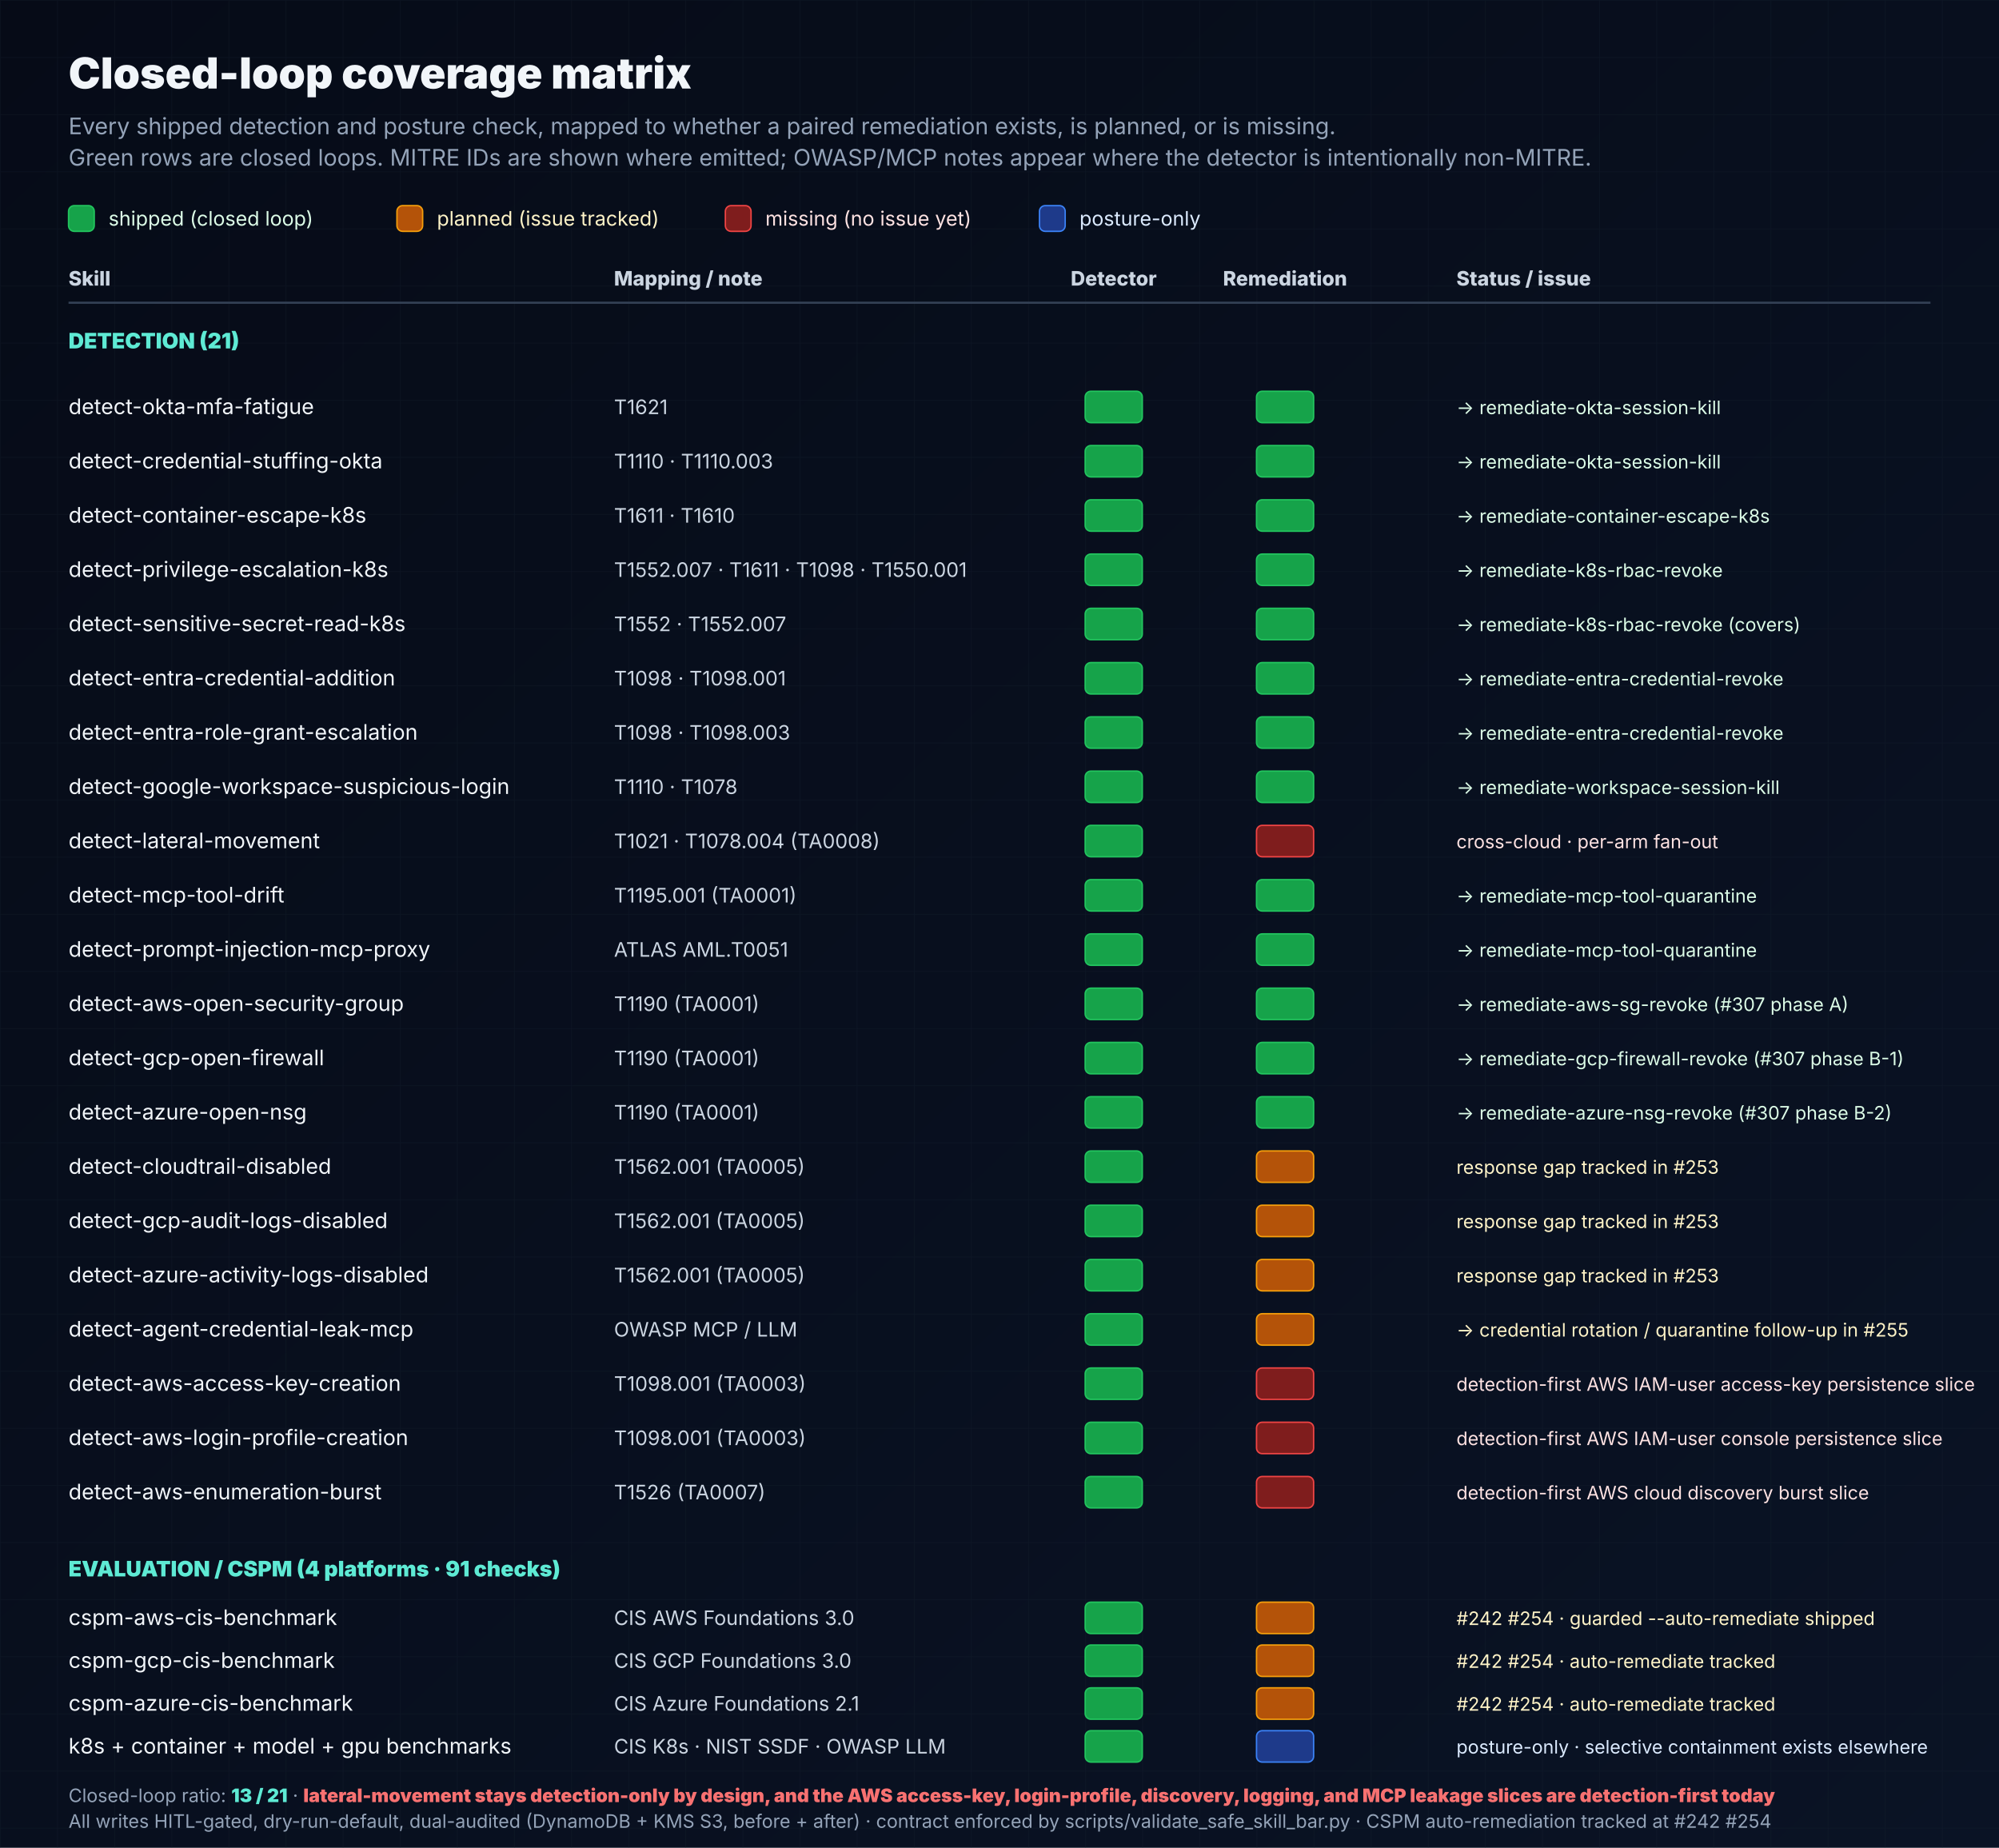
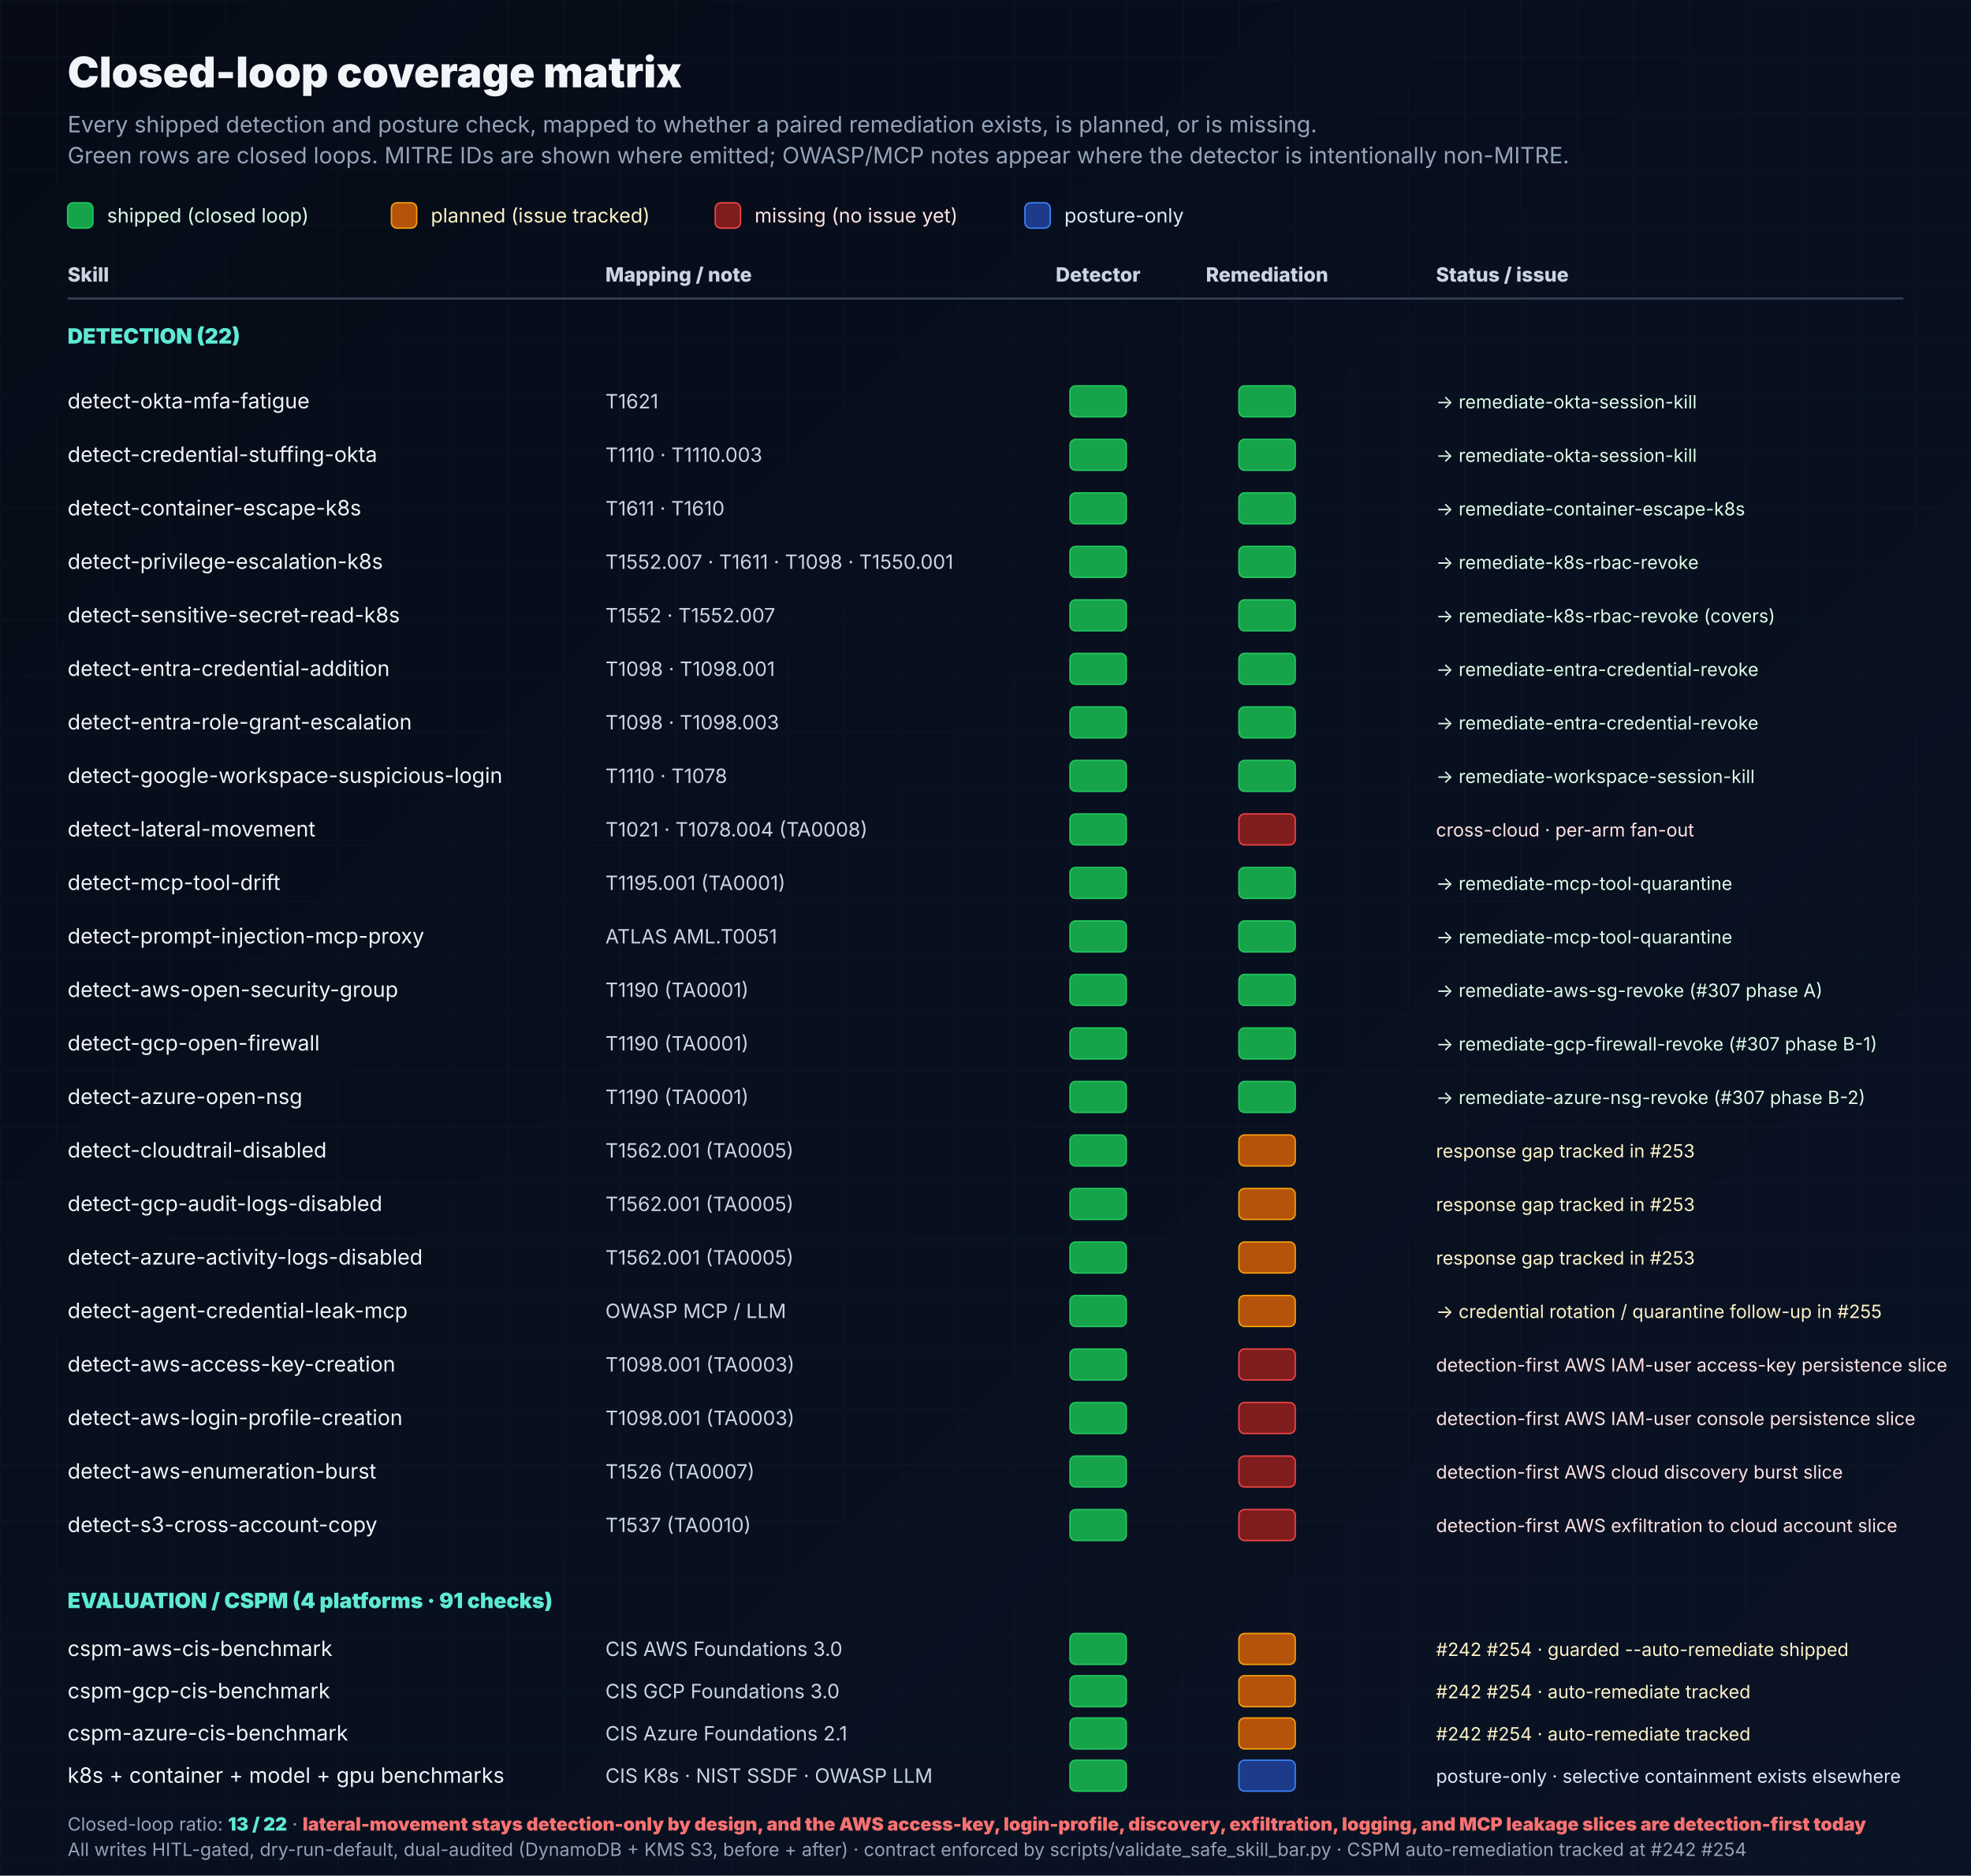
- <svg xmlns="http://www.w3.org/2000/svg" width="1400" height="1294" viewBox="0 0 1400 1294" role="img" aria-labelledby="cm-title cm-desc">
+ <svg xmlns="http://www.w3.org/2000/svg" width="1400" height="1332" viewBox="0 0 1400 1332" role="img" aria-labelledby="cm-title cm-desc">
  <defs>
    <linearGradient id="bg2" x1="0" y1="0" x2="1" y2="1">
      <stop offset="0%" stop-color="#060b17" />
      <stop offset="100%" stop-color="#0a1325" />
    </linearGradient>
    <pattern id="grid2" x="0" y="0" width="40" height="40" patternUnits="userSpaceOnUse">
      <path d="M40 0H0V40" fill="none" stroke="#1e293b" stroke-opacity="0.25" stroke-width="1" />
    </pattern>
  </defs>
-   <rect width="1400" height="1294" fill="url(#bg2)" />
-   <rect width="1400" height="1294" fill="url(#grid2)" />
+   <rect width="1400" height="1332" fill="url(#bg2)" />
+   <rect width="1400" height="1332" fill="url(#grid2)" />
  <text x="48" y="62" fill="#f1f5f9" font-family="Inter, system-ui, sans-serif" font-size="30" font-weight="900">Closed-loop coverage matrix</text>
  <text x="48" y="94" fill="#94a3b8" font-family="Inter, system-ui, sans-serif" font-size="16">Every shipped detection and posture check, mapped to whether a paired remediation exists, is planned, or is missing.</text>
  <text x="48" y="116" fill="#94a3b8" font-family="Inter, system-ui, sans-serif" font-size="16">Green rows are closed loops. MITRE IDs are shown where emitted; OWASP/MCP notes appear where the detector is intentionally non-MITRE.</text>
  <g transform="translate(48,144)" font-family="Inter, system-ui, sans-serif" font-size="14">
    <g>
      <rect x="0" y="0" width="18" height="18" rx="4" fill="#16a34a" stroke="#22c55e" />
      <text x="28" y="14" fill="#dcfce7">shipped (closed loop)</text>
    </g>
    <g transform="translate(230,0)">
      <rect x="0" y="0" width="18" height="18" rx="4" fill="#b45309" stroke="#f59e0b" />
      <text x="28" y="14" fill="#fef3c7">planned (issue tracked)</text>
    </g>
    <g transform="translate(460,0)">
      <rect x="0" y="0" width="18" height="18" rx="4" fill="#7f1d1d" stroke="#ef4444" />
      <text x="28" y="14" fill="#fee2e2">missing (no issue yet)</text>
    </g>
    <g transform="translate(680,0)">
      <rect x="0" y="0" width="18" height="18" rx="4" fill="#1e3a8a" stroke="#3b82f6" />
      <text x="28" y="14" fill="#dbeafe">posture-only</text>
    </g>
  </g>
  <g font-family="Inter, system-ui, sans-serif" font-size="14" font-weight="800" fill="#cbd5e1">
    <text x="48" y="200">Skill</text>
    <text x="430" y="200">Mapping / note</text>
    <text x="780" y="200" text-anchor="middle">Detector</text>
    <text x="900" y="200" text-anchor="middle">Remediation</text>
    <text x="1020" y="200">Status / issue</text>
  </g>
  <line x1="48" y1="212" x2="1352" y2="212" stroke="#334155" stroke-width="1.5" />
-   <text x="48" y="244" fill="#5eead4" font-family="Inter, system-ui, sans-serif" font-size="15" font-weight="900">DETECTION (21)</text>
+   <text x="48" y="244" fill="#5eead4" font-family="Inter, system-ui, sans-serif" font-size="15" font-weight="900">DETECTION (22)</text>
  <g font-family="Inter, system-ui, sans-serif">
    <text x="48" y="290" fill="#f1f5f9" font-size="15">detect-okta-mfa-fatigue</text>
    <text x="430" y="290" fill="#cbd5e1" font-size="14">T1621</text>
    <rect x="760" y="274" width="40" height="22" rx="4" fill="#16a34a" stroke="#22c55e" />
    <rect x="880" y="274" width="40" height="22" rx="4" fill="#16a34a" stroke="#22c55e" />
    <text x="1020" y="290" fill="#dcfce7" font-size="13">→ remediate-okta-session-kill</text>
  </g>
  <g font-family="Inter, system-ui, sans-serif">
    <text x="48" y="328" fill="#f1f5f9" font-size="15">detect-credential-stuffing-okta</text>
    <text x="430" y="328" fill="#cbd5e1" font-size="14">T1110 · T1110.003</text>
    <rect x="760" y="312" width="40" height="22" rx="4" fill="#16a34a" stroke="#22c55e" />
    <rect x="880" y="312" width="40" height="22" rx="4" fill="#16a34a" stroke="#22c55e" />
    <text x="1020" y="328" fill="#dcfce7" font-size="13">→ remediate-okta-session-kill</text>
  </g>
  <g font-family="Inter, system-ui, sans-serif">
    <text x="48" y="366" fill="#f1f5f9" font-size="15">detect-container-escape-k8s</text>
    <text x="430" y="366" fill="#cbd5e1" font-size="14">T1611 · T1610</text>
    <rect x="760" y="350" width="40" height="22" rx="4" fill="#16a34a" stroke="#22c55e" />
    <rect x="880" y="350" width="40" height="22" rx="4" fill="#16a34a" stroke="#22c55e" />
    <text x="1020" y="366" fill="#dcfce7" font-size="13">→ remediate-container-escape-k8s</text>
  </g>
  <g font-family="Inter, system-ui, sans-serif">
    <text x="48" y="404" fill="#f1f5f9" font-size="15">detect-privilege-escalation-k8s</text>
    <text x="430" y="404" fill="#cbd5e1" font-size="14">T1552.007 · T1611 · T1098 · T1550.001</text>
    <rect x="760" y="388" width="40" height="22" rx="4" fill="#16a34a" stroke="#22c55e" />
    <rect x="880" y="388" width="40" height="22" rx="4" fill="#16a34a" stroke="#22c55e" />
    <text x="1020" y="404" fill="#dcfce7" font-size="13">→ remediate-k8s-rbac-revoke</text>
  </g>
  <g font-family="Inter, system-ui, sans-serif">
    <text x="48" y="442" fill="#f1f5f9" font-size="15">detect-sensitive-secret-read-k8s</text>
    <text x="430" y="442" fill="#cbd5e1" font-size="14">T1552 · T1552.007</text>
    <rect x="760" y="426" width="40" height="22" rx="4" fill="#16a34a" stroke="#22c55e" />
    <rect x="880" y="426" width="40" height="22" rx="4" fill="#16a34a" stroke="#22c55e" />
    <text x="1020" y="442" fill="#dcfce7" font-size="13">→ remediate-k8s-rbac-revoke (covers)</text>
  </g>
  <g font-family="Inter, system-ui, sans-serif">
    <text x="48" y="480" fill="#f1f5f9" font-size="15">detect-entra-credential-addition</text>
    <text x="430" y="480" fill="#cbd5e1" font-size="14">T1098 · T1098.001</text>
    <rect x="760" y="464" width="40" height="22" rx="4" fill="#16a34a" stroke="#22c55e" />
    <rect x="880" y="464" width="40" height="22" rx="4" fill="#16a34a" stroke="#22c55e" />
    <text x="1020" y="480" fill="#dcfce7" font-size="13">→ remediate-entra-credential-revoke</text>
  </g>
  <g font-family="Inter, system-ui, sans-serif">
    <text x="48" y="518" fill="#f1f5f9" font-size="15">detect-entra-role-grant-escalation</text>
    <text x="430" y="518" fill="#cbd5e1" font-size="14">T1098 · T1098.003</text>
    <rect x="760" y="502" width="40" height="22" rx="4" fill="#16a34a" stroke="#22c55e" />
    <rect x="880" y="502" width="40" height="22" rx="4" fill="#16a34a" stroke="#22c55e" />
    <text x="1020" y="518" fill="#dcfce7" font-size="13">→ remediate-entra-credential-revoke</text>
  </g>
  <g font-family="Inter, system-ui, sans-serif">
    <text x="48" y="556" fill="#f1f5f9" font-size="15">detect-google-workspace-suspicious-login</text>
    <text x="430" y="556" fill="#cbd5e1" font-size="14">T1110 · T1078</text>
    <rect x="760" y="540" width="40" height="22" rx="4" fill="#16a34a" stroke="#22c55e" />
    <rect x="880" y="540" width="40" height="22" rx="4" fill="#16a34a" stroke="#22c55e" />
    <text x="1020" y="556" fill="#dcfce7" font-size="13">→ remediate-workspace-session-kill</text>
  </g>
  <g font-family="Inter, system-ui, sans-serif">
    <text x="48" y="594" fill="#f1f5f9" font-size="15">detect-lateral-movement</text>
    <text x="430" y="594" fill="#cbd5e1" font-size="14">T1021 · T1078.004 (TA0008)</text>
    <rect x="760" y="578" width="40" height="22" rx="4" fill="#16a34a" stroke="#22c55e" />
    <rect x="880" y="578" width="40" height="22" rx="4" fill="#7f1d1d" stroke="#ef4444" />
    <text x="1020" y="594" fill="#fee2e2" font-size="13">cross-cloud · per-arm fan-out</text>
  </g>
  <g font-family="Inter, system-ui, sans-serif">
    <text x="48" y="632" fill="#f1f5f9" font-size="15">detect-mcp-tool-drift</text>
    <text x="430" y="632" fill="#cbd5e1" font-size="14">T1195.001 (TA0001)</text>
    <rect x="760" y="616" width="40" height="22" rx="4" fill="#16a34a" stroke="#22c55e" />
    <rect x="880" y="616" width="40" height="22" rx="4" fill="#16a34a" stroke="#22c55e" />
    <text x="1020" y="632" fill="#dcfce7" font-size="13">→ remediate-mcp-tool-quarantine</text>
  </g>
  <g font-family="Inter, system-ui, sans-serif">
    <text x="48" y="670" fill="#f1f5f9" font-size="15">detect-prompt-injection-mcp-proxy</text>
    <text x="430" y="670" fill="#cbd5e1" font-size="14">ATLAS AML.T0051</text>
    <rect x="760" y="654" width="40" height="22" rx="4" fill="#16a34a" stroke="#22c55e" />
    <rect x="880" y="654" width="40" height="22" rx="4" fill="#16a34a" stroke="#22c55e" />
    <text x="1020" y="670" fill="#dcfce7" font-size="13">→ remediate-mcp-tool-quarantine</text>
  </g>
  <g font-family="Inter, system-ui, sans-serif">
    <text x="48" y="708" fill="#f1f5f9" font-size="15">detect-aws-open-security-group</text>
    <text x="430" y="708" fill="#cbd5e1" font-size="14">T1190 (TA0001)</text>
    <rect x="760" y="692" width="40" height="22" rx="4" fill="#16a34a" stroke="#22c55e" />
    <rect x="880" y="692" width="40" height="22" rx="4" fill="#16a34a" stroke="#22c55e" />
    <text x="1020" y="708" fill="#dcfce7" font-size="13">→ remediate-aws-sg-revoke (#307 phase A)</text>
  </g>
  <g font-family="Inter, system-ui, sans-serif">
    <text x="48" y="746" fill="#f1f5f9" font-size="15">detect-gcp-open-firewall</text>
    <text x="430" y="746" fill="#cbd5e1" font-size="14">T1190 (TA0001)</text>
    <rect x="760" y="730" width="40" height="22" rx="4" fill="#16a34a" stroke="#22c55e" />
    <rect x="880" y="730" width="40" height="22" rx="4" fill="#16a34a" stroke="#22c55e" />
    <text x="1020" y="746" fill="#dcfce7" font-size="13">→ remediate-gcp-firewall-revoke (#307 phase B-1)</text>
  </g>
  <g font-family="Inter, system-ui, sans-serif">
    <text x="48" y="784" fill="#f1f5f9" font-size="15">detect-azure-open-nsg</text>
    <text x="430" y="784" fill="#cbd5e1" font-size="14">T1190 (TA0001)</text>
    <rect x="760" y="768" width="40" height="22" rx="4" fill="#16a34a" stroke="#22c55e" />
    <rect x="880" y="768" width="40" height="22" rx="4" fill="#16a34a" stroke="#22c55e" />
    <text x="1020" y="784" fill="#dcfce7" font-size="13">→ remediate-azure-nsg-revoke (#307 phase B-2)</text>
  </g>
  <g font-family="Inter, system-ui, sans-serif">
    <text x="48" y="822" fill="#f1f5f9" font-size="15">detect-cloudtrail-disabled</text>
    <text x="430" y="822" fill="#cbd5e1" font-size="14">T1562.001 (TA0005)</text>
    <rect x="760" y="806" width="40" height="22" rx="4" fill="#16a34a" stroke="#22c55e" />
    <rect x="880" y="806" width="40" height="22" rx="4" fill="#b45309" stroke="#f59e0b" />
    <text x="1020" y="822" fill="#fef3c7" font-size="13">response gap tracked in #253</text>
  </g>
  <g font-family="Inter, system-ui, sans-serif">
    <text x="48" y="860" fill="#f1f5f9" font-size="15">detect-gcp-audit-logs-disabled</text>
    <text x="430" y="860" fill="#cbd5e1" font-size="14">T1562.001 (TA0005)</text>
    <rect x="760" y="844" width="40" height="22" rx="4" fill="#16a34a" stroke="#22c55e" />
    <rect x="880" y="844" width="40" height="22" rx="4" fill="#b45309" stroke="#f59e0b" />
    <text x="1020" y="860" fill="#fef3c7" font-size="13">response gap tracked in #253</text>
  </g>
  <g font-family="Inter, system-ui, sans-serif">
    <text x="48" y="898" fill="#f1f5f9" font-size="15">detect-azure-activity-logs-disabled</text>
    <text x="430" y="898" fill="#cbd5e1" font-size="14">T1562.001 (TA0005)</text>
    <rect x="760" y="882" width="40" height="22" rx="4" fill="#16a34a" stroke="#22c55e" />
    <rect x="880" y="882" width="40" height="22" rx="4" fill="#b45309" stroke="#f59e0b" />
    <text x="1020" y="898" fill="#fef3c7" font-size="13">response gap tracked in #253</text>
  </g>
  <g font-family="Inter, system-ui, sans-serif">
    <text x="48" y="936" fill="#f1f5f9" font-size="15">detect-agent-credential-leak-mcp</text>
    <text x="430" y="936" fill="#cbd5e1" font-size="14">OWASP MCP / LLM</text>
    <rect x="760" y="920" width="40" height="22" rx="4" fill="#16a34a" stroke="#22c55e" />
    <rect x="880" y="920" width="40" height="22" rx="4" fill="#b45309" stroke="#f59e0b" />
    <text x="1020" y="936" fill="#fef3c7" font-size="13">→ credential rotation / quarantine follow-up in #255</text>
  </g>
  <g font-family="Inter, system-ui, sans-serif">
    <text x="48" y="974" fill="#f1f5f9" font-size="15">detect-aws-access-key-creation</text>
    <text x="430" y="974" fill="#cbd5e1" font-size="14">T1098.001 (TA0003)</text>
    <rect x="760" y="958" width="40" height="22" rx="4" fill="#16a34a" stroke="#22c55e" />
    <rect x="880" y="958" width="40" height="22" rx="4" fill="#7f1d1d" stroke="#ef4444" />
    <text x="1020" y="974" fill="#fee2e2" font-size="13">detection-first AWS IAM-user access-key persistence slice</text>
  </g>
  <g font-family="Inter, system-ui, sans-serif">
    <text x="48" y="1012" fill="#f1f5f9" font-size="15">detect-aws-login-profile-creation</text>
    <text x="430" y="1012" fill="#cbd5e1" font-size="14">T1098.001 (TA0003)</text>
    <rect x="760" y="996" width="40" height="22" rx="4" fill="#16a34a" stroke="#22c55e" />
    <rect x="880" y="996" width="40" height="22" rx="4" fill="#7f1d1d" stroke="#ef4444" />
    <text x="1020" y="1012" fill="#fee2e2" font-size="13">detection-first AWS IAM-user console persistence slice</text>
  </g>
  <g font-family="Inter, system-ui, sans-serif">
    <text x="48" y="1050" fill="#f1f5f9" font-size="15">detect-aws-enumeration-burst</text>
    <text x="430" y="1050" fill="#cbd5e1" font-size="14">T1526 (TA0007)</text>
    <rect x="760" y="1034" width="40" height="22" rx="4" fill="#16a34a" stroke="#22c55e" />
    <rect x="880" y="1034" width="40" height="22" rx="4" fill="#7f1d1d" stroke="#ef4444" />
    <text x="1020" y="1050" fill="#fee2e2" font-size="13">detection-first AWS cloud discovery burst slice</text>
  </g>
-   <text x="48" y="1104" fill="#5eead4" font-family="Inter, system-ui, sans-serif" font-size="15" font-weight="900">EVALUATION / CSPM (4 platforms · 91 checks)</text>
-   <g font-family="Inter, system-ui, sans-serif">
-     <text x="48" y="1138" fill="#f1f5f9" font-size="15">cspm-aws-cis-benchmark</text>
-     <text x="430" y="1138" fill="#cbd5e1" font-size="14">CIS AWS Foundations 3.0</text>
-     <rect x="760" y="1122" width="40" height="22" rx="4" fill="#16a34a" stroke="#22c55e" />
-     <rect x="880" y="1122" width="40" height="22" rx="4" fill="#b45309" stroke="#f59e0b" />
-     <text x="1020" y="1138" fill="#fef3c7" font-size="13">#242 #254 · guarded --auto-remediate shipped</text>
-   </g>
-   <g font-family="Inter, system-ui, sans-serif">
-     <text x="48" y="1168" fill="#f1f5f9" font-size="15">cspm-gcp-cis-benchmark</text>
-     <text x="430" y="1168" fill="#cbd5e1" font-size="14">CIS GCP Foundations 3.0</text>
-     <rect x="760" y="1152" width="40" height="22" rx="4" fill="#16a34a" stroke="#22c55e" />
-     <rect x="880" y="1152" width="40" height="22" rx="4" fill="#b45309" stroke="#f59e0b" />
-     <text x="1020" y="1168" fill="#fef3c7" font-size="13">#242 #254 · auto-remediate tracked</text>
-   </g>
-   <g font-family="Inter, system-ui, sans-serif">
-     <text x="48" y="1198" fill="#f1f5f9" font-size="15">cspm-azure-cis-benchmark</text>
-     <text x="430" y="1198" fill="#cbd5e1" font-size="14">CIS Azure Foundations 2.1</text>
-     <rect x="760" y="1182" width="40" height="22" rx="4" fill="#16a34a" stroke="#22c55e" />
-     <rect x="880" y="1182" width="40" height="22" rx="4" fill="#b45309" stroke="#f59e0b" />
-     <text x="1020" y="1198" fill="#fef3c7" font-size="13">#242 #254 · auto-remediate tracked</text>
-   </g>
-   <g font-family="Inter, system-ui, sans-serif">
-     <text x="48" y="1228" fill="#f1f5f9" font-size="15">k8s + container + model + gpu benchmarks</text>
-     <text x="430" y="1228" fill="#cbd5e1" font-size="14">CIS K8s · NIST SSDF · OWASP LLM</text>
-     <rect x="760" y="1212" width="40" height="22" rx="4" fill="#16a34a" stroke="#22c55e" />
-     <rect x="880" y="1212" width="40" height="22" rx="4" fill="#1e3a8a" stroke="#3b82f6" />
-     <text x="1020" y="1228" fill="#dbeafe" font-size="13">posture-only · selective containment exists elsewhere</text>
-   </g>
-   <g font-family="Inter, system-ui, sans-serif">
-     <text x="48" y="1262" fill="#94a3b8" font-size="13">Closed-loop ratio: <tspan fill="#5eead4" font-weight="900">13 / 21</tspan> · <tspan fill="#f87171" font-weight="900">lateral-movement stays detection-only by design, and the AWS access-key, login-profile, discovery, logging, and MCP leakage slices are detection-first today</tspan>
+   <g font-family="Inter, system-ui, sans-serif">
+     <text x="48" y="1088" fill="#f1f5f9" font-size="15">detect-s3-cross-account-copy</text>
+     <text x="430" y="1088" fill="#cbd5e1" font-size="14">T1537 (TA0010)</text>
+     <rect x="760" y="1072" width="40" height="22" rx="4" fill="#16a34a" stroke="#22c55e" />
+     <rect x="880" y="1072" width="40" height="22" rx="4" fill="#7f1d1d" stroke="#ef4444" />
+     <text x="1020" y="1088" fill="#fee2e2" font-size="13">detection-first AWS exfiltration to cloud account slice</text>
+   </g>
+   <text x="48" y="1142" fill="#5eead4" font-family="Inter, system-ui, sans-serif" font-size="15" font-weight="900">EVALUATION / CSPM (4 platforms · 91 checks)</text>
+   <g font-family="Inter, system-ui, sans-serif">
+     <text x="48" y="1176" fill="#f1f5f9" font-size="15">cspm-aws-cis-benchmark</text>
+     <text x="430" y="1176" fill="#cbd5e1" font-size="14">CIS AWS Foundations 3.0</text>
+     <rect x="760" y="1160" width="40" height="22" rx="4" fill="#16a34a" stroke="#22c55e" />
+     <rect x="880" y="1160" width="40" height="22" rx="4" fill="#b45309" stroke="#f59e0b" />
+     <text x="1020" y="1176" fill="#fef3c7" font-size="13">#242 #254 · guarded --auto-remediate shipped</text>
+   </g>
+   <g font-family="Inter, system-ui, sans-serif">
+     <text x="48" y="1206" fill="#f1f5f9" font-size="15">cspm-gcp-cis-benchmark</text>
+     <text x="430" y="1206" fill="#cbd5e1" font-size="14">CIS GCP Foundations 3.0</text>
+     <rect x="760" y="1190" width="40" height="22" rx="4" fill="#16a34a" stroke="#22c55e" />
+     <rect x="880" y="1190" width="40" height="22" rx="4" fill="#b45309" stroke="#f59e0b" />
+     <text x="1020" y="1206" fill="#fef3c7" font-size="13">#242 #254 · auto-remediate tracked</text>
+   </g>
+   <g font-family="Inter, system-ui, sans-serif">
+     <text x="48" y="1236" fill="#f1f5f9" font-size="15">cspm-azure-cis-benchmark</text>
+     <text x="430" y="1236" fill="#cbd5e1" font-size="14">CIS Azure Foundations 2.1</text>
+     <rect x="760" y="1220" width="40" height="22" rx="4" fill="#16a34a" stroke="#22c55e" />
+     <rect x="880" y="1220" width="40" height="22" rx="4" fill="#b45309" stroke="#f59e0b" />
+     <text x="1020" y="1236" fill="#fef3c7" font-size="13">#242 #254 · auto-remediate tracked</text>
+   </g>
+   <g font-family="Inter, system-ui, sans-serif">
+     <text x="48" y="1266" fill="#f1f5f9" font-size="15">k8s + container + model + gpu benchmarks</text>
+     <text x="430" y="1266" fill="#cbd5e1" font-size="14">CIS K8s · NIST SSDF · OWASP LLM</text>
+     <rect x="760" y="1250" width="40" height="22" rx="4" fill="#16a34a" stroke="#22c55e" />
+     <rect x="880" y="1250" width="40" height="22" rx="4" fill="#1e3a8a" stroke="#3b82f6" />
+     <text x="1020" y="1266" fill="#dbeafe" font-size="13">posture-only · selective containment exists elsewhere</text>
+   </g>
+   <g font-family="Inter, system-ui, sans-serif">
+     <text x="48" y="1300" fill="#94a3b8" font-size="13">Closed-loop ratio: <tspan fill="#5eead4" font-weight="900">13 / 22</tspan> · <tspan fill="#f87171" font-weight="900">lateral-movement stays detection-only by design, and the AWS access-key, login-profile, discovery, exfiltration, logging, and MCP leakage slices are detection-first today</tspan>
    </text>
-     <text x="48" y="1280" fill="#94a3b8" font-size="13">All writes HITL-gated, dry-run-default, dual-audited (DynamoDB + KMS S3, before + after) · contract enforced by scripts/validate_safe_skill_bar.py · CSPM auto-remediation tracked at #242 #254</text>
+     <text x="48" y="1318" fill="#94a3b8" font-size="13">All writes HITL-gated, dry-run-default, dual-audited (DynamoDB + KMS S3, before + after) · contract enforced by scripts/validate_safe_skill_bar.py · CSPM auto-remediation tracked at #242 #254</text>
  </g>
</svg>
